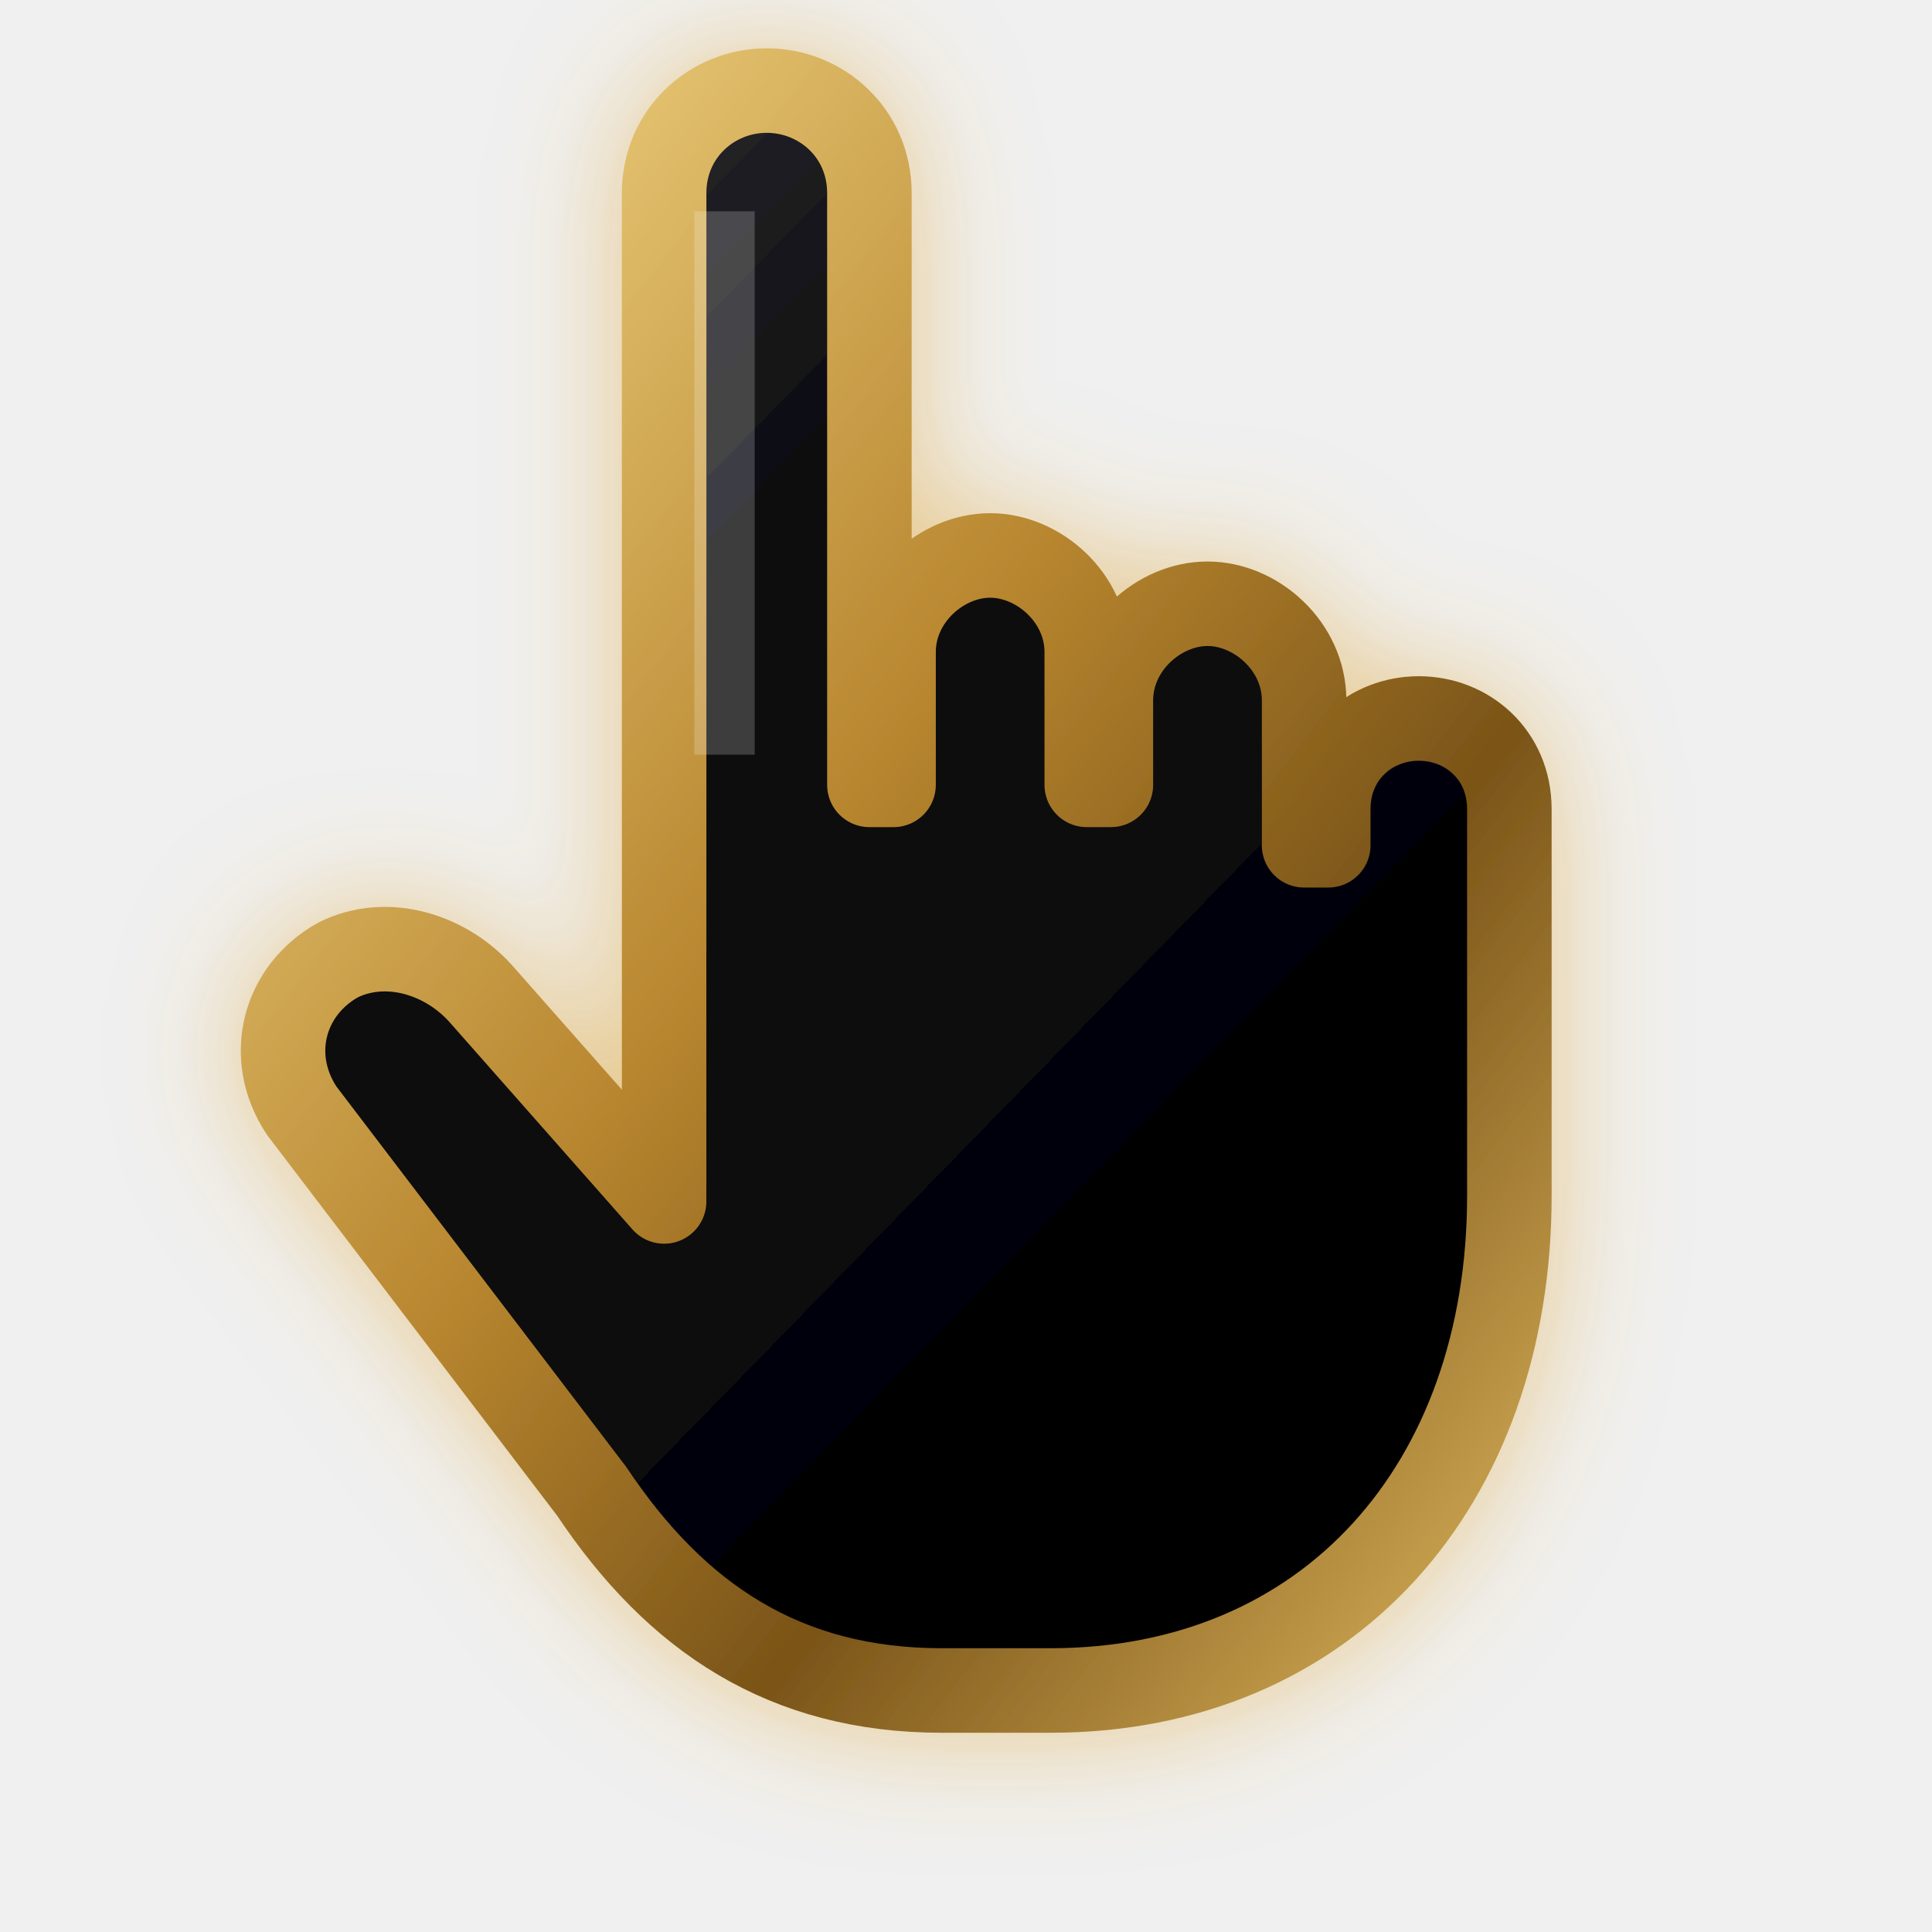
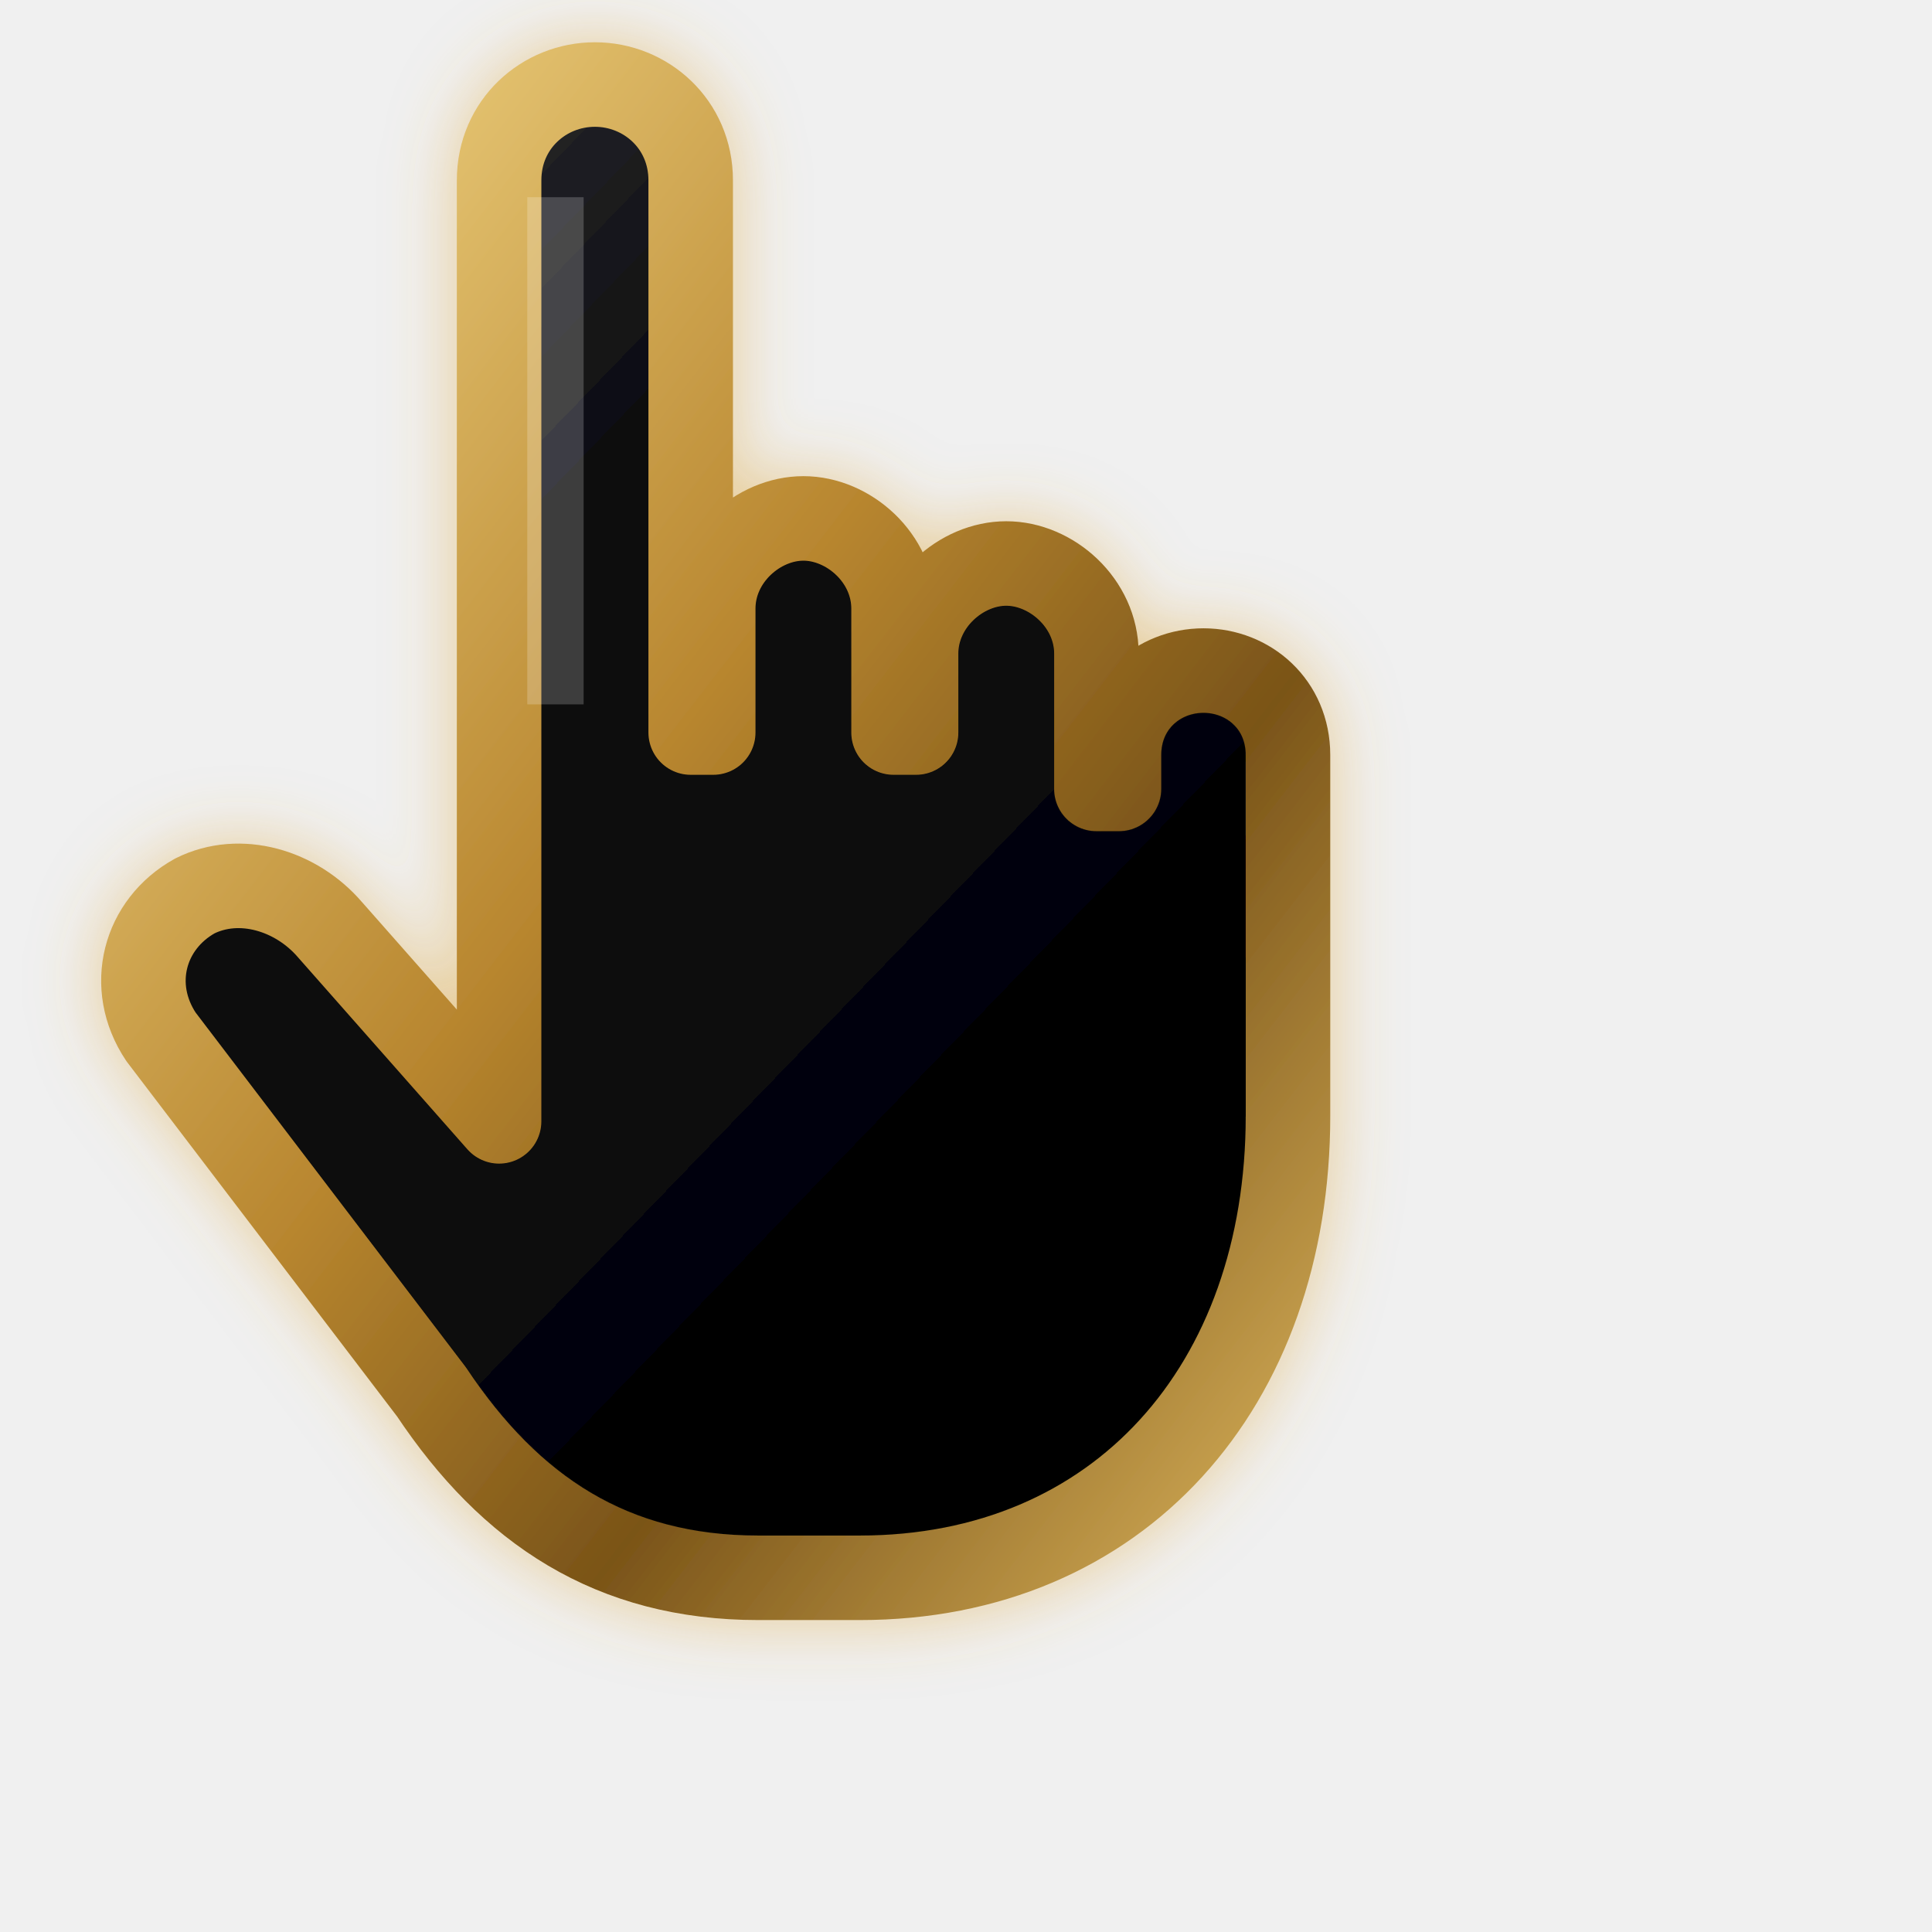
- <svg xmlns="http://www.w3.org/2000/svg" width="32" height="32" viewBox="0 0 32 32">
+ <svg xmlns="http://www.w3.org/2000/svg" width="24" height="24" viewBox="0 0 24 24">
  <defs>
    <linearGradient id="g" x1="0" y1="0" x2="1" y2="1">
      <stop offset="0" stop-color="#f6dc8c" />
      <stop offset=".45" stop-color="#b8862f" />
      <stop offset=".7" stop-color="#7a5418" />
      <stop offset="1" stop-color="#d9b25a" />
    </linearGradient>
    <linearGradient id="b" x1="0" y1="0" x2=".8" y2="1">
      <stop offset="0" stop-color="#3a3a40" />
      <stop offset=".35" stop-color="#0d0d10" />
      <stop offset="1" stop-color="#000" />
    </linearGradient>
    <filter id="f" x="-30%" y="-30%" width="160%" height="160%">
-       <feDropShadow dx="0" dy="0" stdDeviation="1" flood-color="#e0a83a" flood-opacity=".55" />
+       <feDropShadow dx="0" dy="0" stdDeviation=".6" flood-color="#e0a83a" flood-opacity=".5" />
    </filter>
  </defs>
-   <path filter="url(#f)" d="M11 3.2c0-1 .8-1.7 1.7-1.7s1.7.7 1.7 1.7V13h.4v-2.2c0-.9.8-1.6 1.6-1.6s1.6.7 1.6 1.6V13h.4v-1.4c0-.9.8-1.6 1.6-1.6s1.6.7 1.6 1.6V14h.4v-.6c0-.9.7-1.5 1.5-1.5s1.5.6 1.5 1.5v6.4c0 4.8-3 8.2-7.6 8.2h-1.8c-2.6 0-4.4-1.2-5.8-3.3L5 18.4c-.6-.9-.3-2 .6-2.5.8-.4 1.8-.1 2.4.6l3 3.4Z" fill="url(#b)" stroke="url(#g)" stroke-width="1.4" stroke-linejoin="round" />
-   <path d="M12 3.5v9" stroke="#fff" stroke-opacity=".2" stroke-width="1" />
+   <g transform="translate(-1.5 0) scale(.7)">
+     <path filter="url(#f)" d="M11 3.2c0-1 .8-1.7 1.7-1.7s1.7.7 1.7 1.7V13h.4v-2.2c0-.9.8-1.6 1.6-1.6s1.6.7 1.6 1.6V13h.4v-1.4c0-.9.8-1.6 1.6-1.6s1.6.7 1.6 1.6V14h.4v-.6c0-.9.7-1.5 1.5-1.5s1.5.6 1.5 1.5v6.4c0 4.8-3 8.2-7.6 8.2h-1.8c-2.6 0-4.4-1.2-5.8-3.3L5 18.4c-.6-.9-.3-2 .6-2.5.8-.4 1.8-.1 2.4.6l3 3.4Z" fill="url(#b)" stroke="url(#g)" stroke-width="1.5" stroke-linejoin="round" />
+     <path d="M12 3.5v9" stroke="#fff" stroke-opacity=".2" stroke-width="1" />
+   </g>
</svg>
